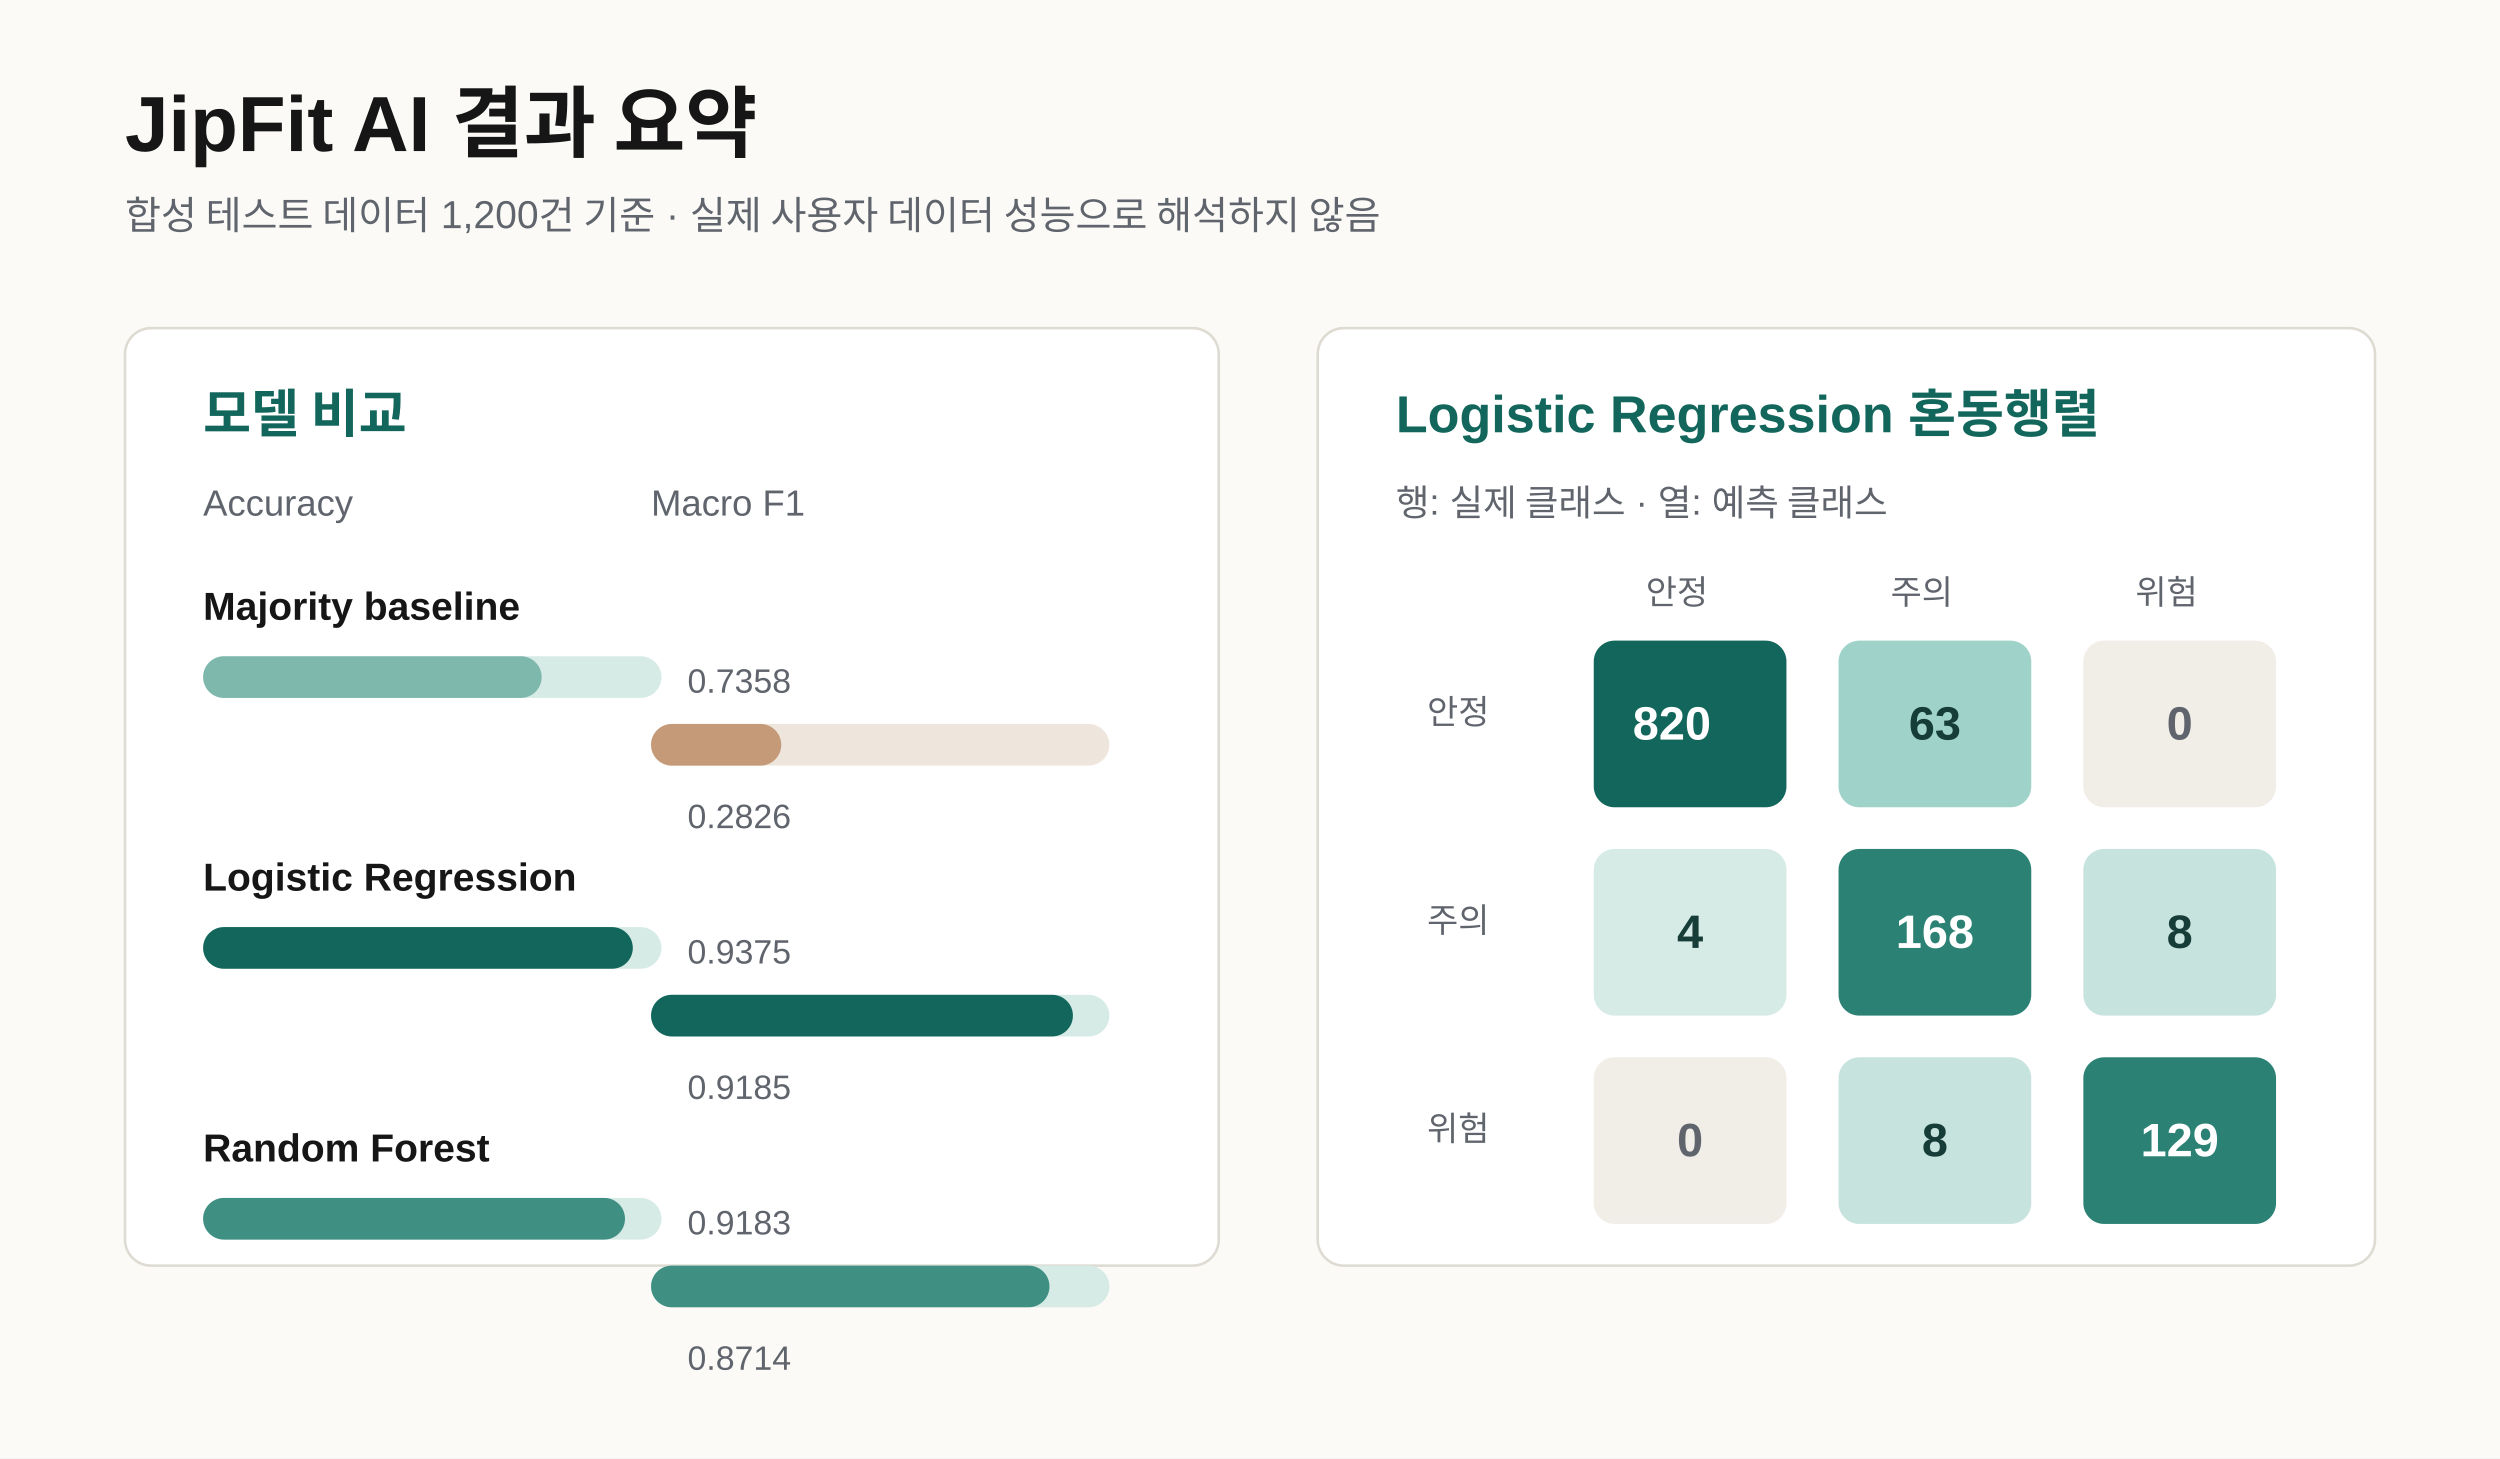
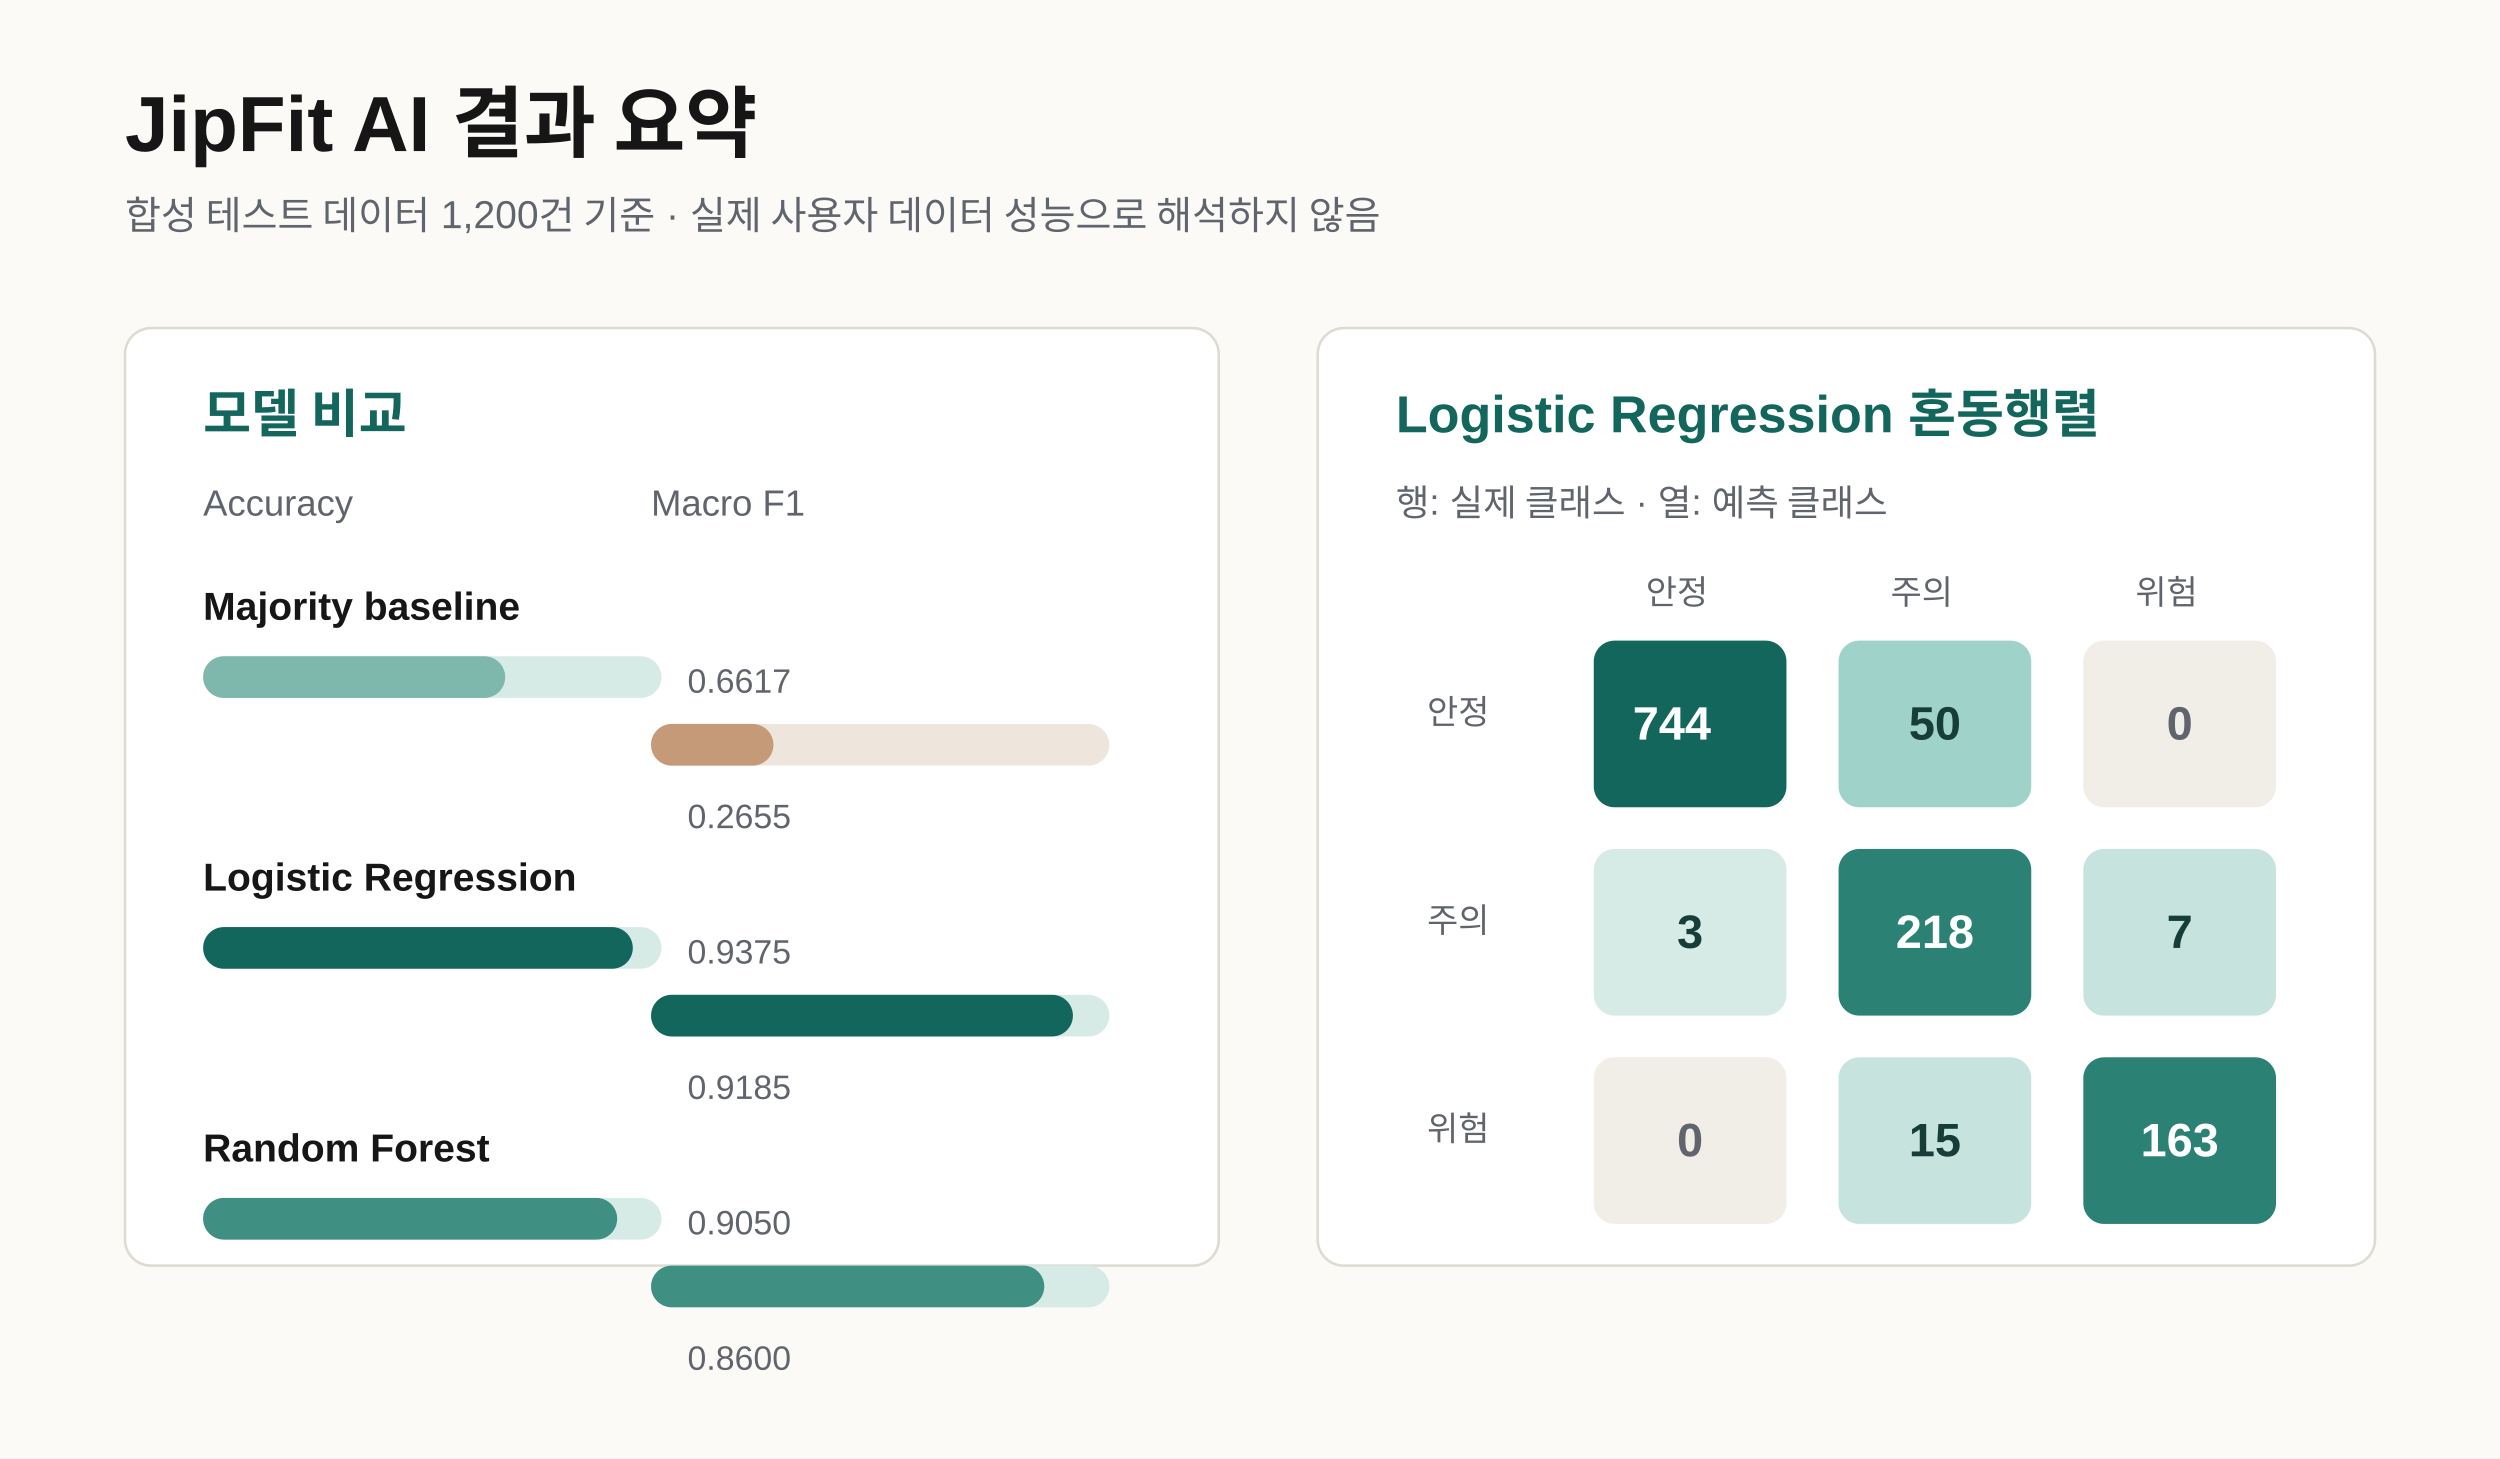
<svg xmlns="http://www.w3.org/2000/svg" width="960" height="560" viewBox="0 0 960 560" role="img" aria-labelledby="title desc">
  <rect width="960" height="560" fill="#fbfaf7" />
  <text x="48" y="58" font-family="Arial, sans-serif" font-size="30" font-weight="700" fill="#161616">JipFit AI 결과 요약</text>
  <text x="48" y="88" font-family="Arial, sans-serif" font-size="15" fill="#60646c">합성 테스트 데이터 1,200건 기준 · 실제 사용자 데이터 성능으로 해석하지 않음</text>
  <rect x="48" y="126" width="420" height="360" rx="10" fill="#ffffff" stroke="#dedbd2" />
  <text x="78" y="166" font-family="Arial, sans-serif" font-size="20" font-weight="700" fill="#12665b">모델 비교</text>
  <text x="78" y="198" font-family="Arial, sans-serif" font-size="14" fill="#60646c">Accuracy</text>
  <text x="250" y="198" font-family="Arial, sans-serif" font-size="14" fill="#60646c">Macro F1</text>
  <text x="78" y="238" font-family="Arial, sans-serif" font-size="15" font-weight="700" fill="#161616">Majority baseline</text>
  <rect x="78" y="252" width="176" height="16" rx="8" fill="#d7ebe6" />
-   <rect x="78" y="252" width="130" height="16" rx="8" fill="#7eb8ad" />
-   <text x="264" y="266" font-family="Arial, sans-serif" font-size="13" fill="#60646c">0.7358</text>
+   <rect x="78" y="252" width="116" height="16" rx="8" fill="#7eb8ad" />
+   <text x="264" y="266" font-family="Arial, sans-serif" font-size="13" fill="#60646c">0.6617</text>
  <rect x="250" y="278" width="176" height="16" rx="8" fill="#eee6dc" />
-   <rect x="250" y="278" width="50" height="16" rx="8" fill="#c49a78" />
-   <text x="264" y="318" font-family="Arial, sans-serif" font-size="13" fill="#60646c">0.2826</text>
+   <rect x="250" y="278" width="47" height="16" rx="8" fill="#c49a78" />
+   <text x="264" y="318" font-family="Arial, sans-serif" font-size="13" fill="#60646c">0.2655</text>
  <text x="78" y="342" font-family="Arial, sans-serif" font-size="15" font-weight="700" fill="#161616">Logistic Regression</text>
  <rect x="78" y="356" width="176" height="16" rx="8" fill="#d7ebe6" />
  <rect x="78" y="356" width="165" height="16" rx="8" fill="#12665b" />
  <text x="264" y="370" font-family="Arial, sans-serif" font-size="13" fill="#60646c">0.9375</text>
  <rect x="250" y="382" width="176" height="16" rx="8" fill="#d7ebe6" />
  <rect x="250" y="382" width="162" height="16" rx="8" fill="#12665b" />
  <text x="264" y="422" font-family="Arial, sans-serif" font-size="13" fill="#60646c">0.9185</text>
  <text x="78" y="446" font-family="Arial, sans-serif" font-size="15" font-weight="700" fill="#161616">Random Forest</text>
  <rect x="78" y="460" width="176" height="16" rx="8" fill="#d7ebe6" />
-   <rect x="78" y="460" width="162" height="16" rx="8" fill="#3f8f82" />
-   <text x="264" y="474" font-family="Arial, sans-serif" font-size="13" fill="#60646c">0.9183</text>
+   <rect x="78" y="460" width="159" height="16" rx="8" fill="#3f8f82" />
+   <text x="264" y="474" font-family="Arial, sans-serif" font-size="13" fill="#60646c">0.9050</text>
  <rect x="250" y="486" width="176" height="16" rx="8" fill="#d7ebe6" />
-   <rect x="250" y="486" width="153" height="16" rx="8" fill="#3f8f82" />
-   <text x="264" y="526" font-family="Arial, sans-serif" font-size="13" fill="#60646c">0.8714</text>
+   <rect x="250" y="486" width="151" height="16" rx="8" fill="#3f8f82" />
+   <text x="264" y="526" font-family="Arial, sans-serif" font-size="13" fill="#60646c">0.8600</text>
  <rect x="506" y="126" width="406" height="360" rx="10" fill="#ffffff" stroke="#dedbd2" />
  <text x="536" y="166" font-family="Arial, sans-serif" font-size="20" font-weight="700" fill="#12665b">Logistic Regression 혼동행렬</text>
  <text x="536" y="198" font-family="Arial, sans-serif" font-size="14" fill="#60646c">행: 실제 클래스 · 열: 예측 클래스</text>
  <text x="632" y="232" font-family="Arial, sans-serif" font-size="13" fill="#60646c">안정</text>
  <text x="726" y="232" font-family="Arial, sans-serif" font-size="13" fill="#60646c">주의</text>
  <text x="820" y="232" font-family="Arial, sans-serif" font-size="13" fill="#60646c">위험</text>
  <text x="548" y="278" font-family="Arial, sans-serif" font-size="13" fill="#60646c">안정</text>
  <text x="548" y="358" font-family="Arial, sans-serif" font-size="13" fill="#60646c">주의</text>
  <text x="548" y="438" font-family="Arial, sans-serif" font-size="13" fill="#60646c">위험</text>
  <rect x="612" y="246" width="74" height="64" rx="8" fill="#12665b" />
-   <text x="642" y="284" text-anchor="middle" font-family="Arial, sans-serif" font-size="18" font-weight="700" fill="#ffffff">820</text>
+   <text x="642" y="284" text-anchor="middle" font-family="Arial, sans-serif" font-size="18" font-weight="700" fill="#ffffff">744</text>
  <rect x="706" y="246" width="74" height="64" rx="8" fill="#9fd3c9" />
-   <text x="743" y="284" text-anchor="middle" font-family="Arial, sans-serif" font-size="18" font-weight="700" fill="#163d38">63</text>
+   <text x="743" y="284" text-anchor="middle" font-family="Arial, sans-serif" font-size="18" font-weight="700" fill="#163d38">50</text>
  <rect x="800" y="246" width="74" height="64" rx="8" fill="#f1eee8" />
  <text x="837" y="284" text-anchor="middle" font-family="Arial, sans-serif" font-size="18" font-weight="700" fill="#60646c">0</text>
  <rect x="612" y="326" width="74" height="64" rx="8" fill="#d7ebe6" />
-   <text x="649" y="364" text-anchor="middle" font-family="Arial, sans-serif" font-size="18" font-weight="700" fill="#163d38">4</text>
+   <text x="649" y="364" text-anchor="middle" font-family="Arial, sans-serif" font-size="18" font-weight="700" fill="#163d38">3</text>
  <rect x="706" y="326" width="74" height="64" rx="8" fill="#2c8175" />
-   <text x="743" y="364" text-anchor="middle" font-family="Arial, sans-serif" font-size="18" font-weight="700" fill="#ffffff">168</text>
+   <text x="743" y="364" text-anchor="middle" font-family="Arial, sans-serif" font-size="18" font-weight="700" fill="#ffffff">218</text>
  <rect x="800" y="326" width="74" height="64" rx="8" fill="#c7e3dd" />
-   <text x="837" y="364" text-anchor="middle" font-family="Arial, sans-serif" font-size="18" font-weight="700" fill="#163d38">8</text>
+   <text x="837" y="364" text-anchor="middle" font-family="Arial, sans-serif" font-size="18" font-weight="700" fill="#163d38">7</text>
  <rect x="612" y="406" width="74" height="64" rx="8" fill="#f1eee8" />
  <text x="649" y="444" text-anchor="middle" font-family="Arial, sans-serif" font-size="18" font-weight="700" fill="#60646c">0</text>
  <rect x="706" y="406" width="74" height="64" rx="8" fill="#c7e3dd" />
-   <text x="743" y="444" text-anchor="middle" font-family="Arial, sans-serif" font-size="18" font-weight="700" fill="#163d38">8</text>
+   <text x="743" y="444" text-anchor="middle" font-family="Arial, sans-serif" font-size="18" font-weight="700" fill="#163d38">15</text>
  <rect x="800" y="406" width="74" height="64" rx="8" fill="#2c8175" />
-   <text x="837" y="444" text-anchor="middle" font-family="Arial, sans-serif" font-size="18" font-weight="700" fill="#ffffff">129</text>
+   <text x="837" y="444" text-anchor="middle" font-family="Arial, sans-serif" font-size="18" font-weight="700" fill="#ffffff">163</text>
</svg>
